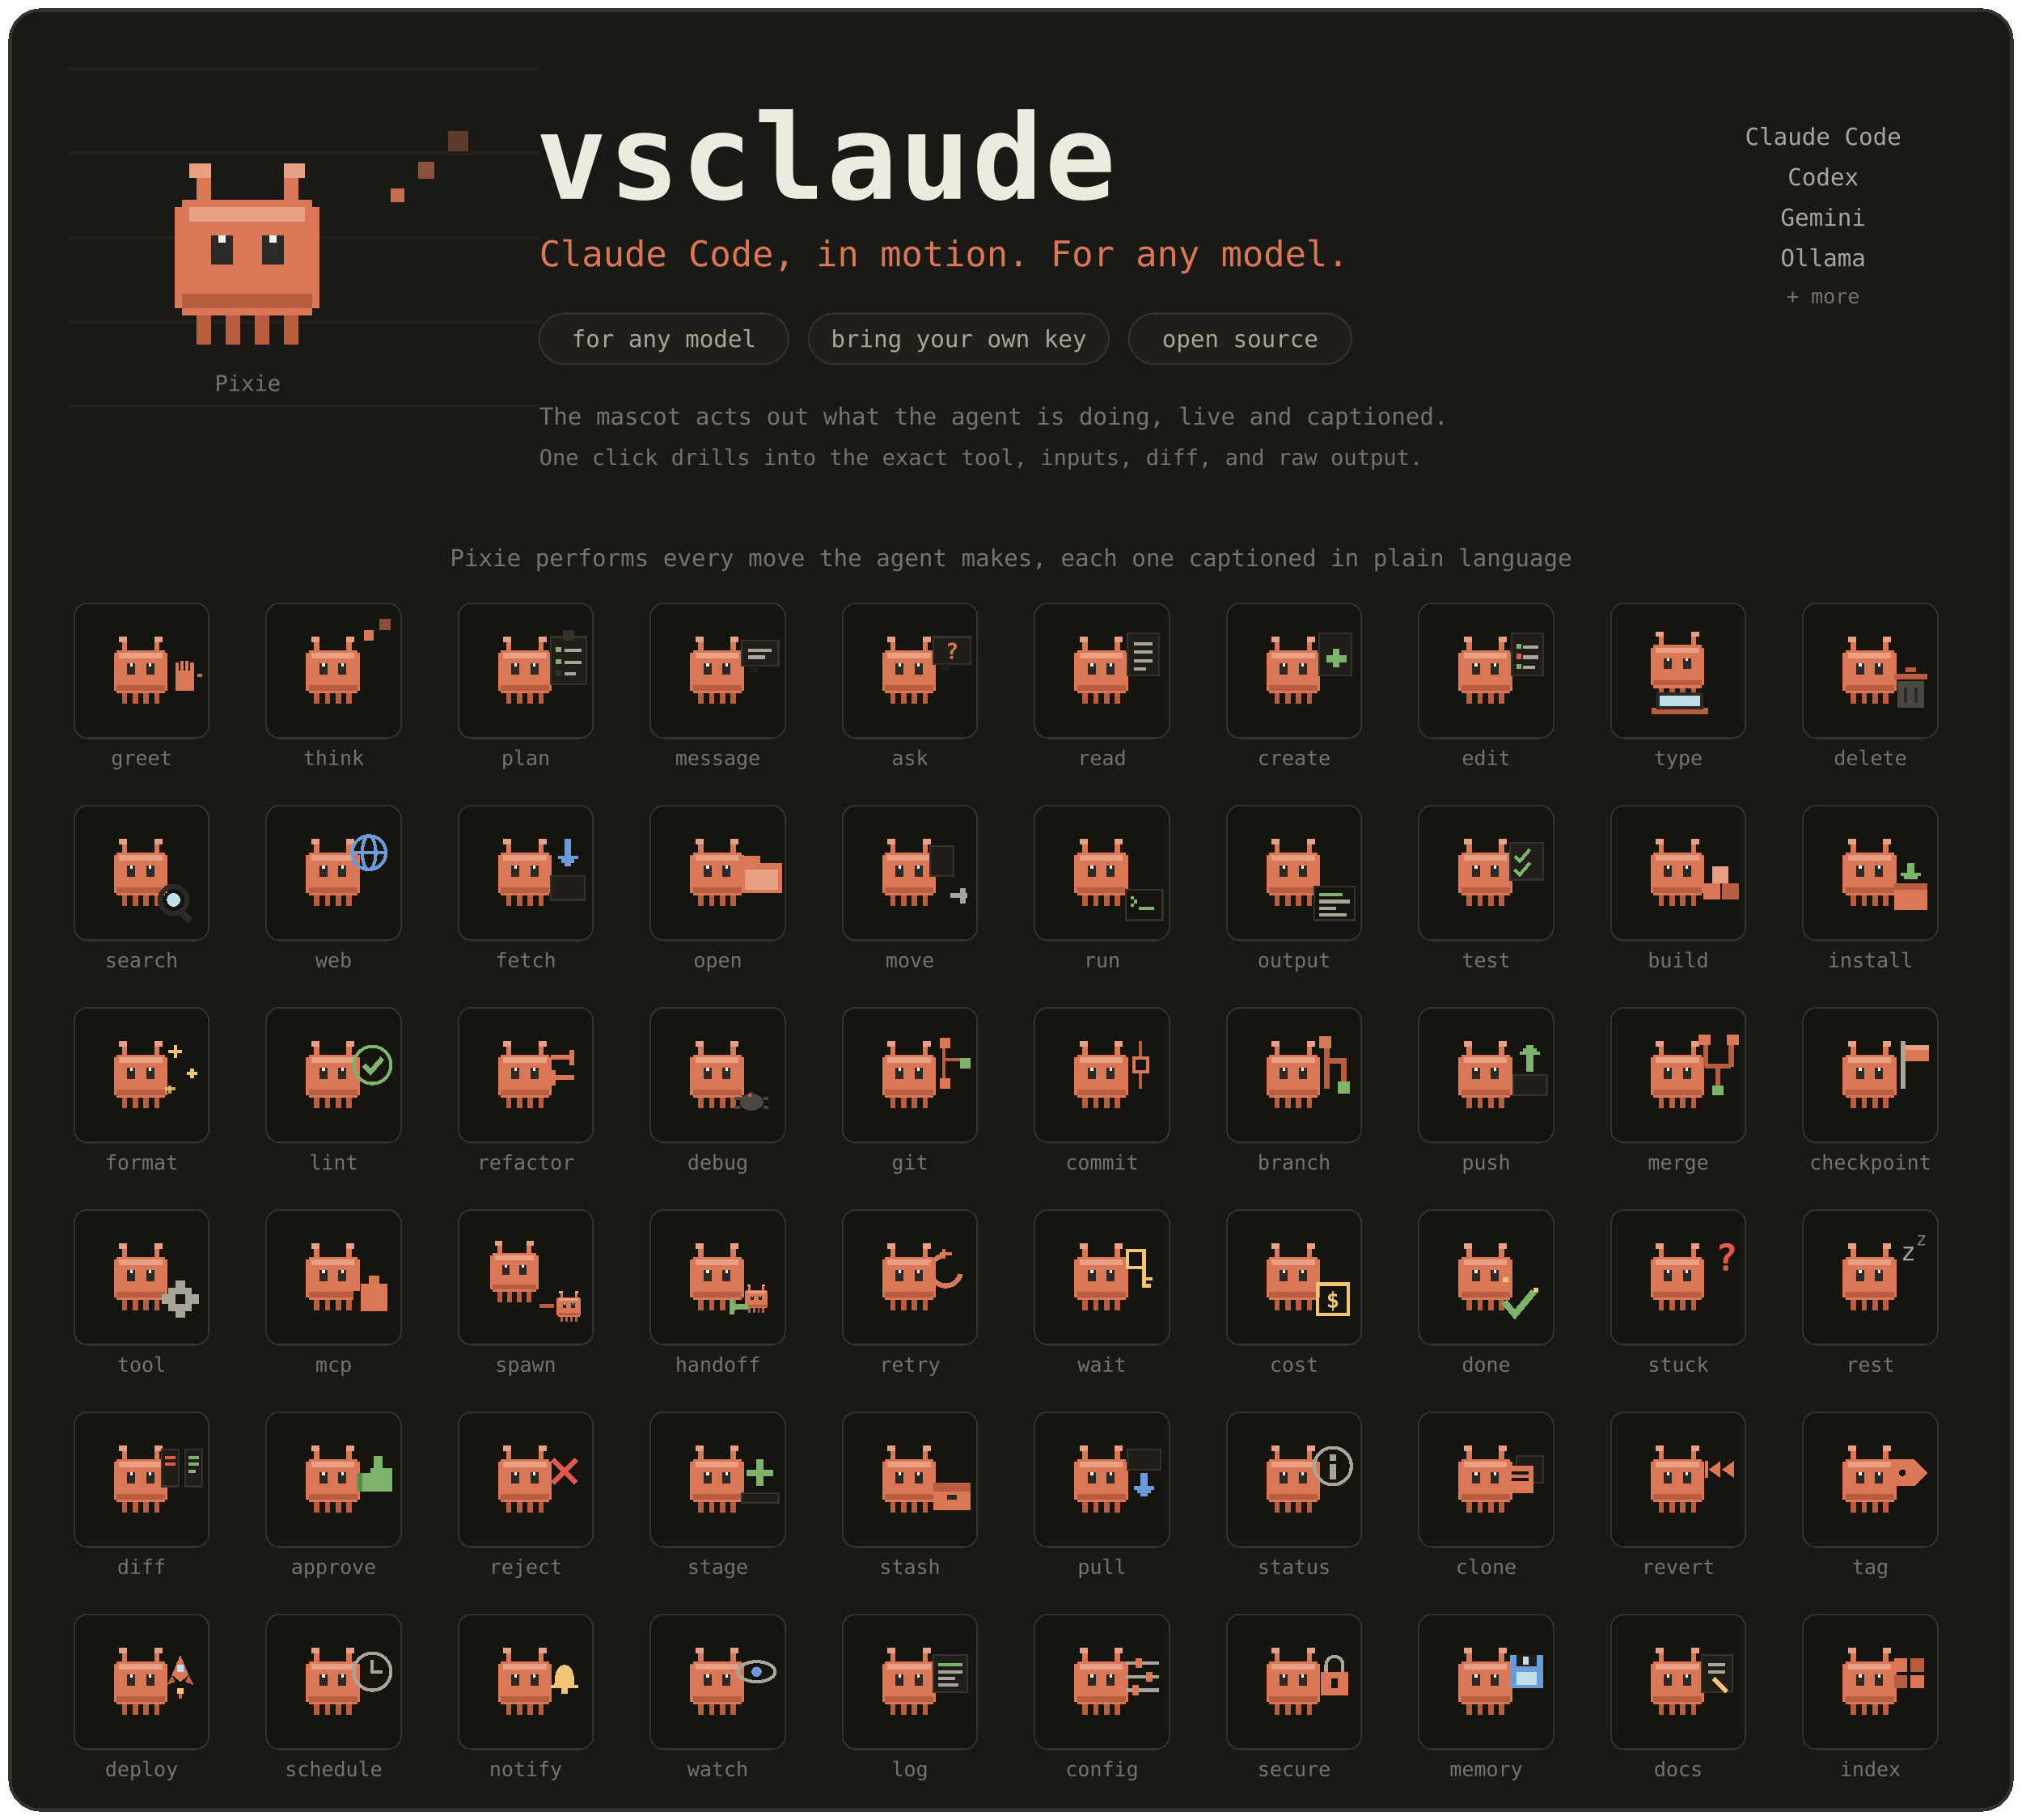
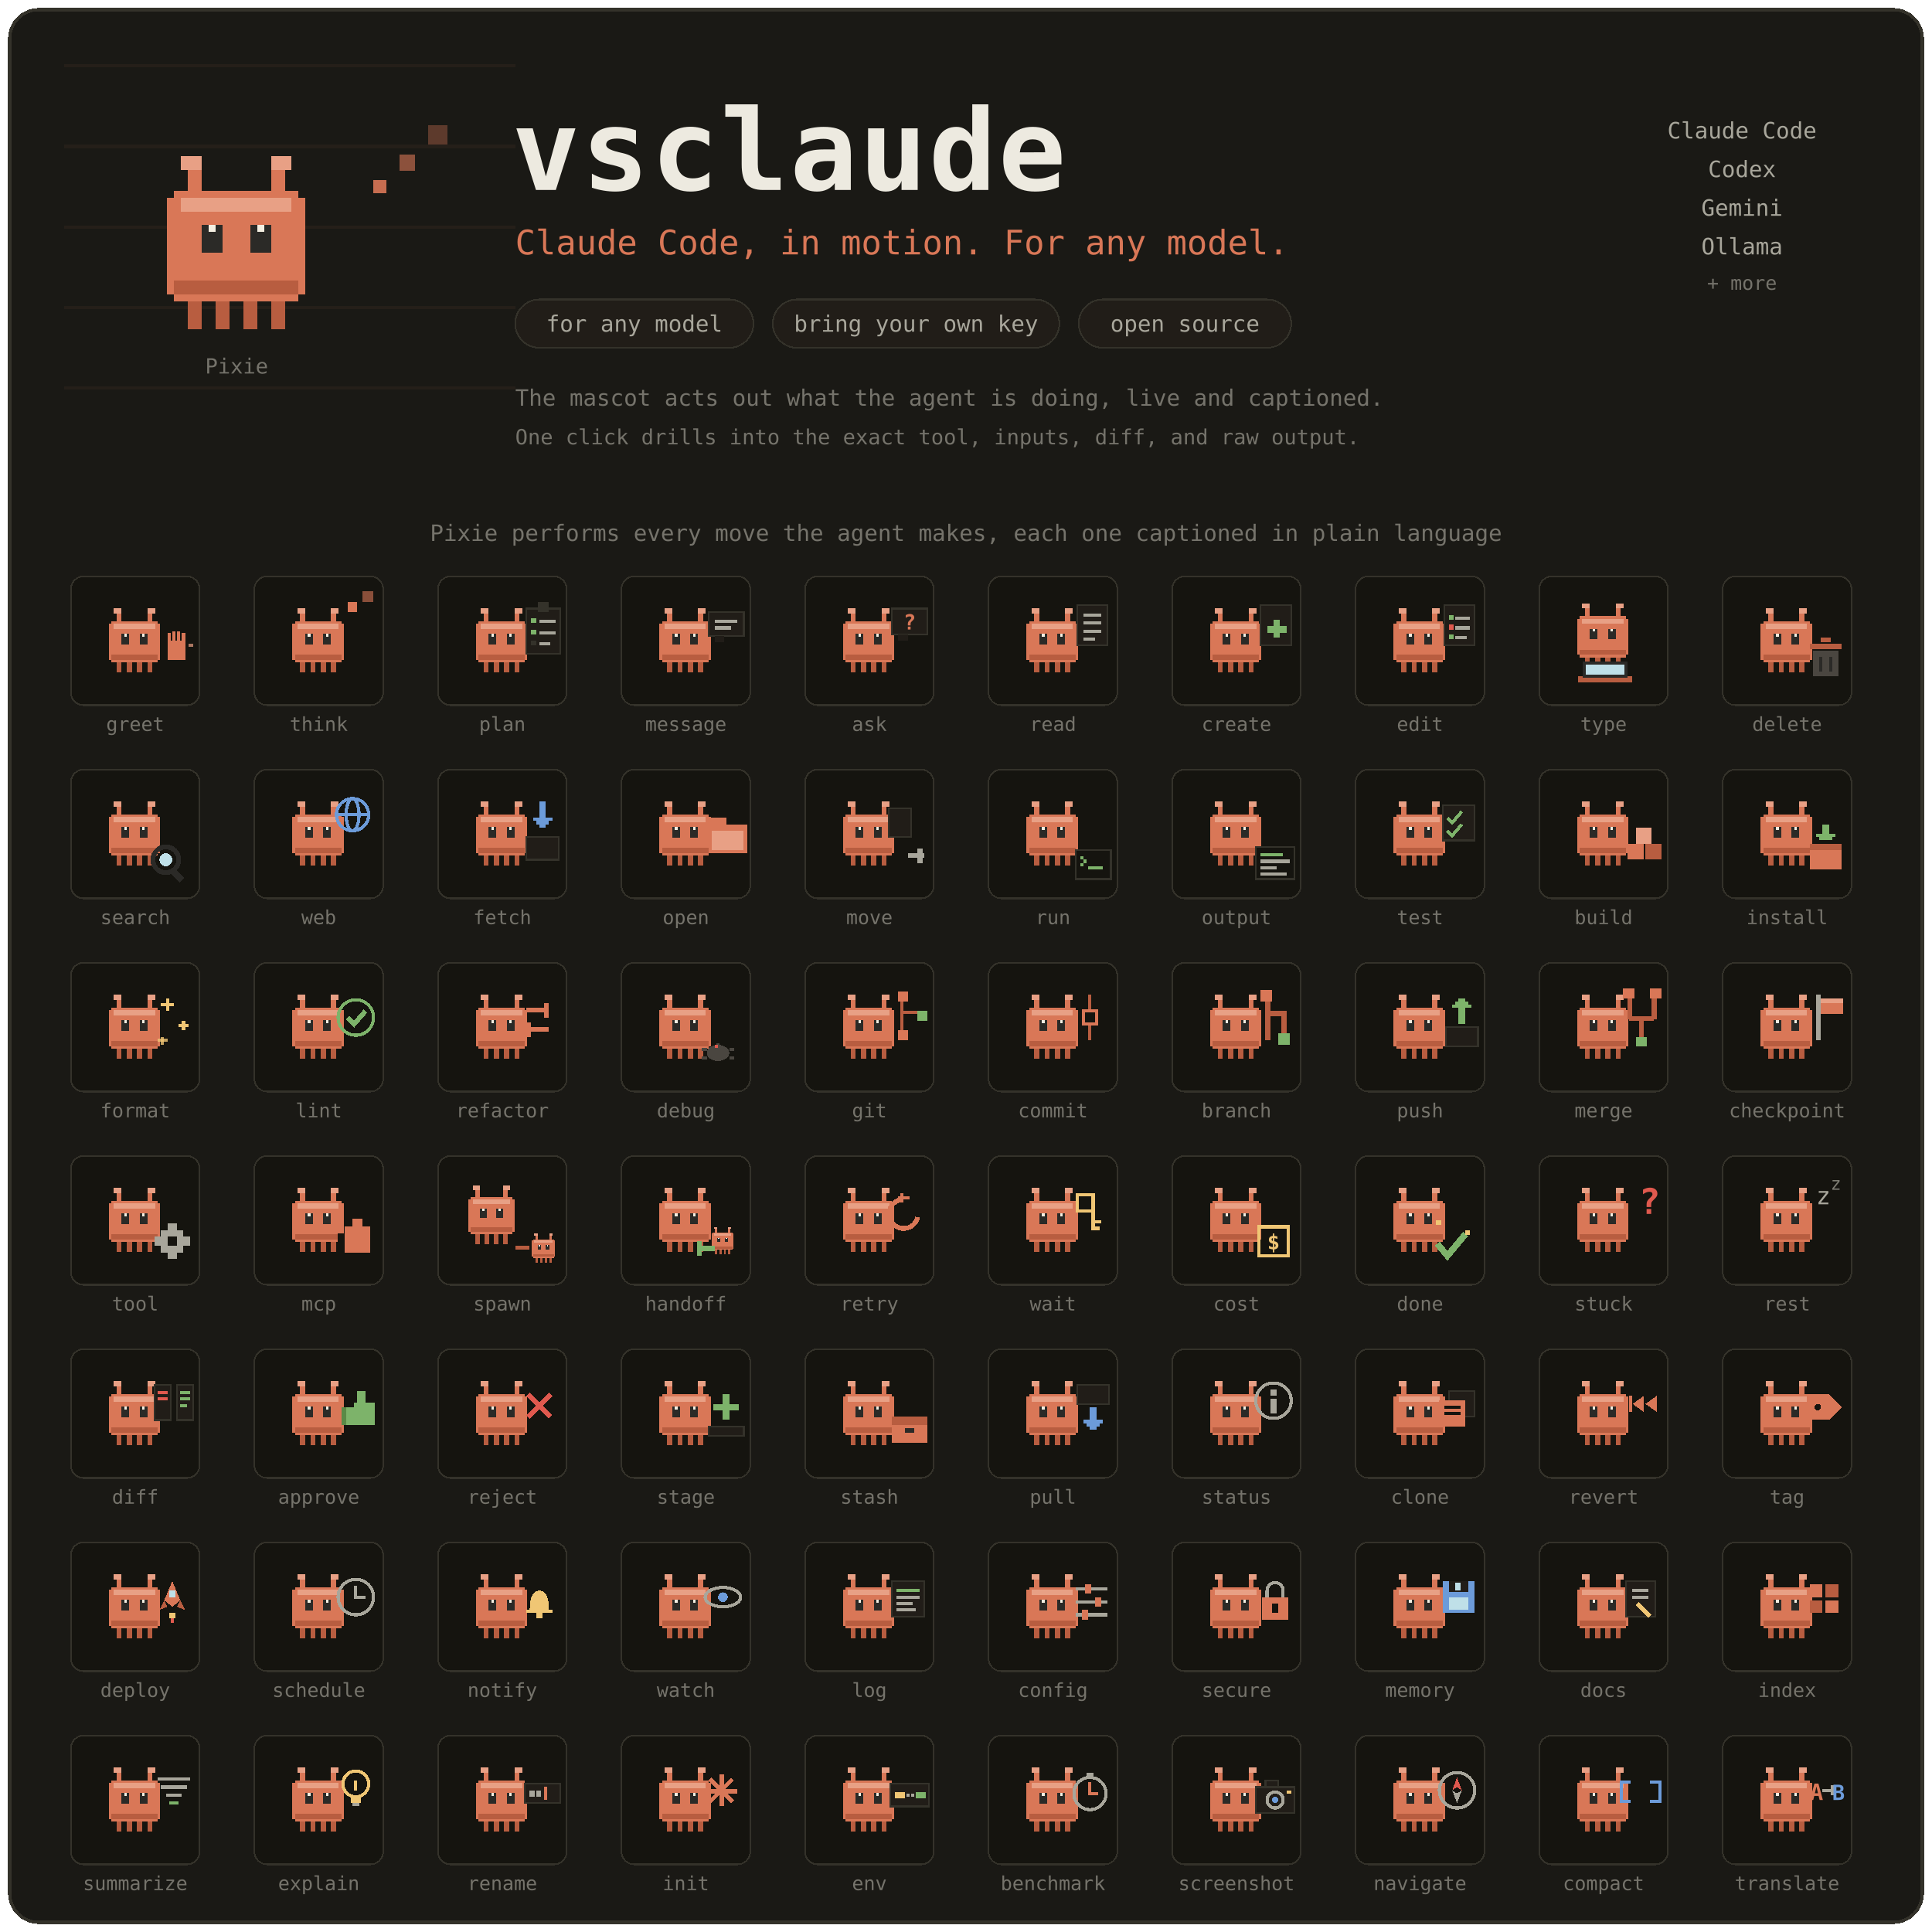
- <svg xmlns="http://www.w3.org/2000/svg" width="1200" height="1080" viewBox="0 0 1200 1080" font-family="'JetBrains Mono','SF Mono','DejaVu Sans Mono',monospace" shape-rendering="crispEdges">
+ <svg xmlns="http://www.w3.org/2000/svg" width="1200" height="1200" viewBox="0 0 1200 1200" font-family="'JetBrains Mono','SF Mono','DejaVu Sans Mono',monospace" shape-rendering="crispEdges">
  <defs>
    <g id="pixie">
      <rect x="9" y="4" width="2" height="4" fill="#d97757" />
      <rect x="8" y="3" width="3" height="2" fill="#e8a085" />
      <rect x="21" y="4" width="2" height="4" fill="#d97757" />
      <rect x="21" y="3" width="3" height="2" fill="#e8a085" />
      <rect x="7" y="8" width="18" height="16" fill="#d97757" />
      <rect x="6" y="9" width="20" height="14" fill="#d97757" />
      <rect x="8" y="9" width="16" height="2" fill="#e8a085" />
      <rect x="7" y="21" width="18" height="2" fill="#b85d40" />
      <rect x="11" y="13" width="3" height="4" fill="#2b2a27" />
      <rect x="18" y="13" width="3" height="4" fill="#2b2a27" />
      <rect x="12" y="13" width="1" height="1" fill="#f4efe2" />
      <rect x="19" y="13" width="1" height="1" fill="#f4efe2" />
      <rect x="9" y="24" width="2" height="4" fill="#b85d40" />
      <rect x="13" y="24" width="2" height="4" fill="#b85d40" />
      <rect x="17" y="24" width="2" height="4" fill="#b85d40" />
      <rect x="21" y="24" width="2" height="4" fill="#b85d40" />
    </g>
  </defs>
-   <rect x="6" y="6" width="1188" height="1068" rx="18" fill="#1a1915" stroke="#34322a" stroke-width="2" />
+   <rect x="6" y="6" width="1188" height="1188" rx="18" fill="#1a1915" stroke="#34322a" stroke-width="2" />
  <g opacity="0.06" fill="#d97757">
    <rect x="40" y="40" width="280" height="2" />
    <rect x="40" y="90" width="280" height="2" />
    <rect x="40" y="140" width="280" height="2" />
    <rect x="40" y="190" width="280" height="2" />
    <rect x="40" y="240" width="280" height="2" />
  </g>
  <use href="#pixie" transform="translate(78,84) scale(4.3)" />
  <text x="147" y="232" font-size="13" fill="#75736b" text-anchor="middle">Pixie</text>
  <g fill="#d97757">
    <rect x="232" y="112" width="8" height="8" opacity="0.9" />
    <rect x="248" y="96" width="10" height="10" opacity="0.6" />
    <rect x="266" y="78" width="12" height="12" opacity="0.35" />
  </g>
  <text x="318" y="118" font-size="70" font-weight="700" fill="#edeae0" letter-spacing="1">vsclaude</text>
  <text x="320" y="158" font-size="21" fill="#d97757">Claude Code, in motion. For any model.</text>
  <g font-size="14" fill="#a8a69b" text-anchor="middle">
    <rect x="320" y="186" width="148" height="30" rx="15" fill="#211d18" stroke="#34322a" />
    <text x="394" y="206">for any model</text>
    <rect x="480" y="186" width="178" height="30" rx="15" fill="#211d18" stroke="#34322a" />
    <text x="569" y="206">bring your own key</text>
    <rect x="670" y="186" width="132" height="30" rx="15" fill="#211d18" stroke="#34322a" />
    <text x="736" y="206">open source</text>
  </g>
  <text x="320" y="252" font-size="14" fill="#75736b">The mascot acts out what the agent is doing, live and captioned.</text>
  <text x="320" y="276" font-size="13" fill="#75736b">One click drills into the exact tool, inputs, diff, and raw output.</text>
  <text x="1082" y="86" font-size="14" fill="#a8a69b" text-anchor="middle">Claude Code</text>
  <text x="1082" y="110" font-size="14" fill="#a8a69b" text-anchor="middle">Codex</text>
  <text x="1082" y="134" font-size="14" fill="#a8a69b" text-anchor="middle">Gemini</text>
  <text x="1082" y="158" font-size="14" fill="#a8a69b" text-anchor="middle">Ollama</text>
  <text x="1082" y="180" font-size="12" fill="#75736b" text-anchor="middle">+ more</text>
  <text x="600" y="336" font-size="14" fill="#75736b" text-anchor="middle">Pixie performs every move the agent makes, each one captioned in plain language</text>
  <g transform="translate(44 358)">
    <rect width="80" height="80" rx="8" fill="#15140f" stroke="#34322a" />
    <use href="#pixie" transform="translate(14 15) scale(1.6)" />
    <rect x="60" y="40" width="11" height="12" fill="#d97757" />
    <rect x="60" y="35" width="2" height="6" fill="#d97757" />
    <rect x="63" y="34" width="2" height="7" fill="#d97757" />
    <rect x="66" y="34" width="2" height="7" fill="#d97757" />
    <rect x="69" y="35" width="2" height="6" fill="#d97757" />
    <rect x="73" y="42" width="3" height="2" fill="#e8a085" opacity="0.7" />
  </g>
  <text x="84" y="454" font-size="12" fill="#75736b" text-anchor="middle">greet</text>
  <g transform="translate(158 358)">
    <rect width="80" height="80" rx="8" fill="#15140f" stroke="#34322a" />
    <use href="#pixie" transform="translate(14 15) scale(1.6)" />
    <rect x="58" y="16" width="6" height="6" fill="#d97757" />
    <rect x="67" y="9" width="7" height="7" fill="#d97757" opacity="0.6" />
  </g>
  <text x="198" y="454" font-size="12" fill="#75736b" text-anchor="middle">think</text>
  <g transform="translate(272 358)">
    <rect width="80" height="80" rx="8" fill="#15140f" stroke="#34322a" />
    <use href="#pixie" transform="translate(14 15) scale(1.6)" />
    <rect x="55" y="20" width="21" height="28" fill="#211d18" stroke="#34322a" />
    <rect x="62" y="16" width="7" height="6" fill="#34322a" />
    <rect x="58" y="26" width="3" height="3" fill="#7db36a" />
    <rect x="63" y="27" width="10" height="2" fill="#a8a69b" />
    <rect x="58" y="33" width="3" height="3" fill="#7db36a" />
    <rect x="63" y="34" width="10" height="2" fill="#a8a69b" />
    <rect x="58" y="40" width="3" height="3" fill="#34322a" />
    <rect x="63" y="41" width="7" height="2" fill="#a8a69b" />
  </g>
  <text x="312" y="454" font-size="12" fill="#75736b" text-anchor="middle">plan</text>
  <g transform="translate(386 358)">
    <rect width="80" height="80" rx="8" fill="#15140f" stroke="#34322a" />
    <use href="#pixie" transform="translate(14 15) scale(1.6)" />
    <rect x="54" y="22" width="22" height="15" fill="#211d18" stroke="#34322a" />
    <rect x="58" y="37" width="6" height="4" fill="#211d18" />
    <rect x="58" y="27" width="14" height="2" fill="#a8a69b" />
    <rect x="58" y="31" width="10" height="2" fill="#a8a69b" />
  </g>
  <text x="426" y="454" font-size="12" fill="#75736b" text-anchor="middle">message</text>
  <g transform="translate(500 358)">
    <rect width="80" height="80" rx="8" fill="#15140f" stroke="#34322a" />
    <use href="#pixie" transform="translate(14 15) scale(1.6)" />
    <rect x="54" y="20" width="22" height="16" fill="#211d18" stroke="#34322a" />
    <rect x="58" y="36" width="6" height="4" fill="#211d18" />
    <text x="65" y="33" font-size="13" font-weight="700" fill="#d97757" text-anchor="middle">?</text>
  </g>
  <text x="540" y="454" font-size="12" fill="#75736b" text-anchor="middle">ask</text>
  <g transform="translate(614 358)">
    <rect width="80" height="80" rx="8" fill="#15140f" stroke="#34322a" />
    <use href="#pixie" transform="translate(14 15) scale(1.6)" />
    <rect x="55" y="18" width="19" height="25" fill="#211d18" stroke="#34322a" />
    <rect x="59" y="23" width="11" height="2" fill="#a8a69b" />
    <rect x="59" y="28" width="11" height="2" fill="#a8a69b" />
    <rect x="59" y="33" width="11" height="2" fill="#a8a69b" />
    <rect x="59" y="38" width="7" height="2" fill="#a8a69b" />
  </g>
  <text x="654" y="454" font-size="12" fill="#75736b" text-anchor="middle">read</text>
  <g transform="translate(728 358)">
    <rect width="80" height="80" rx="8" fill="#15140f" stroke="#34322a" />
    <use href="#pixie" transform="translate(14 15) scale(1.6)" />
    <rect x="55" y="18" width="19" height="25" fill="#211d18" stroke="#34322a" />
    <rect x="63" y="27" width="4" height="11" fill="#7db36a" />
    <rect x="59" y="31" width="12" height="4" fill="#7db36a" />
  </g>
  <text x="768" y="454" font-size="12" fill="#75736b" text-anchor="middle">create</text>
  <g transform="translate(842 358)">
    <rect width="80" height="80" rx="8" fill="#15140f" stroke="#34322a" />
    <use href="#pixie" transform="translate(14 15) scale(1.6)" />
    <rect x="55" y="18" width="19" height="25" fill="#211d18" stroke="#34322a" />
    <rect x="58" y="24" width="3" height="3" fill="#7db36a" />
    <rect x="62" y="25" width="9" height="2" fill="#a8a69b" />
    <rect x="58" y="30" width="3" height="3" fill="#e0594e" />
    <rect x="62" y="31" width="9" height="2" fill="#a8a69b" />
    <rect x="58" y="36" width="3" height="3" fill="#7db36a" />
    <rect x="62" y="37" width="7" height="2" fill="#a8a69b" />
  </g>
  <text x="882" y="454" font-size="12" fill="#75736b" text-anchor="middle">edit</text>
  <g transform="translate(956 358)">
    <rect width="80" height="80" rx="8" fill="#15140f" stroke="#34322a" />
    <use href="#pixie" transform="translate(14 12) scale(1.6)" />
    <rect x="24" y="62" width="34" height="4" fill="#b85d40" />
    <rect x="27" y="53" width="28" height="10" fill="#2b2a27" />
    <rect x="29" y="55" width="24" height="6" fill="#bfe0e8" />
  </g>
  <text x="996" y="454" font-size="12" fill="#75736b" text-anchor="middle">type</text>
  <g transform="translate(1070 358)">
    <rect width="80" height="80" rx="8" fill="#15140f" stroke="#34322a" />
    <use href="#pixie" transform="translate(14 15) scale(1.6)" />
    <rect x="56" y="46" width="16" height="16" fill="#4a4640" />
    <rect x="54" y="42" width="20" height="3" fill="#b85d40" />
    <rect x="61" y="38" width="6" height="3" fill="#b85d40" />
    <rect x="60" y="50" width="2" height="9" fill="#2b2a27" />
    <rect x="66" y="50" width="2" height="9" fill="#2b2a27" />
  </g>
  <text x="1110" y="454" font-size="12" fill="#75736b" text-anchor="middle">delete</text>
  <g transform="translate(44 478)">
    <rect width="80" height="80" rx="8" fill="#15140f" stroke="#34322a" />
    <use href="#pixie" transform="translate(14 15) scale(1.6)" />
    <circle cx="59" cy="56" r="8" fill="none" stroke="#2b2a27" stroke-width="3" />
    <circle cx="59" cy="56" r="4" fill="#bfe0e8" />
    <rect x="64" y="61" width="9" height="4" fill="#2b2a27" transform="rotate(45 64 61)" />
  </g>
  <text x="84" y="574" font-size="12" fill="#75736b" text-anchor="middle">search</text>
  <g transform="translate(158 478)">
    <rect width="80" height="80" rx="8" fill="#15140f" stroke="#34322a" />
    <use href="#pixie" transform="translate(14 15) scale(1.6)" />
    <circle cx="61" cy="28" r="10" fill="none" stroke="#6c9bd9" stroke-width="2" />
    <rect x="51" y="27" width="20" height="2" fill="#6c9bd9" />
    <ellipse cx="61" cy="28" rx="4" ry="10" fill="none" stroke="#6c9bd9" stroke-width="2" />
  </g>
  <text x="198" y="574" font-size="12" fill="#75736b" text-anchor="middle">web</text>
  <g transform="translate(272 478)">
    <rect width="80" height="80" rx="8" fill="#15140f" stroke="#34322a" />
    <use href="#pixie" transform="translate(14 15) scale(1.6)" />
    <rect x="55" y="42" width="20" height="14" fill="#211d18" stroke="#34322a" />
    <rect x="63" y="20" width="4" height="12" fill="#6c9bd9" />
    <rect x="59" y="30" width="12" height="2" fill="#6c9bd9" />
    <rect x="61" y="32" width="8" height="2" fill="#6c9bd9" />
    <rect x="63" y="34" width="4" height="2" fill="#6c9bd9" />
  </g>
  <text x="312" y="574" font-size="12" fill="#75736b" text-anchor="middle">fetch</text>
  <g transform="translate(386 478)">
    <rect width="80" height="80" rx="8" fill="#15140f" stroke="#34322a" />
    <use href="#pixie" transform="translate(14 15) scale(1.6)" />
    <rect x="54" y="30" width="11" height="5" fill="#d97757" />
    <rect x="54" y="34" width="24" height="18" fill="#d97757" />
    <rect x="56" y="38" width="20" height="12" fill="#e8a085" />
  </g>
  <text x="426" y="574" font-size="12" fill="#75736b" text-anchor="middle">open</text>
  <g transform="translate(500 478)">
    <rect width="80" height="80" rx="8" fill="#15140f" stroke="#34322a" />
    <use href="#pixie" transform="translate(14 15) scale(1.6)" />
    <rect x="52" y="24" width="14" height="18" fill="#211d18" stroke="#34322a" />
    <rect x="64" y="52" width="10" height="3" fill="#a8a69b" />
    <rect x="70" y="49" width="3" height="3" fill="#a8a69b" />
    <rect x="70" y="55" width="3" height="3" fill="#a8a69b" />
  </g>
  <text x="540" y="574" font-size="12" fill="#75736b" text-anchor="middle">move</text>
  <g transform="translate(614 478)">
    <rect width="80" height="80" rx="8" fill="#15140f" stroke="#34322a" />
    <use href="#pixie" transform="translate(14 15) scale(1.6)" />
    <rect x="54" y="50" width="22" height="18" fill="#15140f" stroke="#34322a" />
    <rect x="57" y="54" width="2" height="2" fill="#7db36a" />
    <rect x="59" y="56" width="2" height="2" fill="#7db36a" />
    <rect x="57" y="58" width="2" height="2" fill="#7db36a" />
    <rect x="62" y="60" width="9" height="2" fill="#7db36a" />
  </g>
  <text x="654" y="574" font-size="12" fill="#75736b" text-anchor="middle">run</text>
  <g transform="translate(728 478)">
    <rect width="80" height="80" rx="8" fill="#15140f" stroke="#34322a" />
    <use href="#pixie" transform="translate(14 15) scale(1.6)" />
    <rect x="52" y="48" width="24" height="20" fill="#15140f" stroke="#34322a" />
    <rect x="55" y="52" width="14" height="2" fill="#7db36a" />
    <rect x="55" y="56" width="18" height="2" fill="#a8a69b" />
    <rect x="55" y="60" width="10" height="2" fill="#a8a69b" />
    <rect x="55" y="64" width="16" height="2" fill="#a8a69b" />
  </g>
  <text x="768" y="574" font-size="12" fill="#75736b" text-anchor="middle">output</text>
  <g transform="translate(842 478)">
    <rect width="80" height="80" rx="8" fill="#15140f" stroke="#34322a" />
    <use href="#pixie" transform="translate(14 15) scale(1.6)" />
    <rect x="54" y="22" width="20" height="22" fill="#211d18" stroke="#34322a" />
    <path d="M 57 30 l 3 3 l 6 -7" stroke="#7db36a" stroke-width="2" fill="none" />
    <path d="M 57 38 l 3 3 l 6 -7" stroke="#7db36a" stroke-width="2" fill="none" />
  </g>
  <text x="882" y="574" font-size="12" fill="#75736b" text-anchor="middle">test</text>
  <g transform="translate(956 478)">
    <rect width="80" height="80" rx="8" fill="#15140f" stroke="#34322a" />
    <use href="#pixie" transform="translate(14 15) scale(1.6)" />
    <rect x="55" y="46" width="10" height="10" fill="#d97757" />
    <rect x="66" y="46" width="10" height="10" fill="#b85d40" />
    <rect x="60" y="36" width="10" height="10" fill="#e8a085" />
  </g>
  <text x="996" y="574" font-size="12" fill="#75736b" text-anchor="middle">build</text>
  <g transform="translate(1070 478)">
    <rect width="80" height="80" rx="8" fill="#15140f" stroke="#34322a" />
    <use href="#pixie" transform="translate(14 15) scale(1.6)" />
    <rect x="62" y="34" width="4" height="9" fill="#7db36a" />
    <rect x="58" y="40" width="12" height="2" fill="#7db36a" />
    <rect x="60" y="42" width="8" height="2" fill="#7db36a" />
    <rect x="54" y="46" width="20" height="16" fill="#d97757" />
    <rect x="54" y="46" width="20" height="4" fill="#b85d40" />
  </g>
  <text x="1110" y="574" font-size="12" fill="#75736b" text-anchor="middle">install</text>
  <g transform="translate(44 598)">
    <rect width="80" height="80" rx="8" fill="#15140f" stroke="#34322a" />
    <use href="#pixie" transform="translate(14 15) scale(1.6)" />
    <rect x="59" y="22" width="2" height="8" fill="#f0c674" />
    <rect x="56" y="25" width="8" height="2" fill="#f0c674" />
    <rect x="69" y="36" width="2" height="6" fill="#f0c674" />
    <rect x="67" y="38" width="6" height="2" fill="#f0c674" />
    <rect x="56" y="46" width="2" height="5" fill="#f0c674" opacity="0.8" />
    <rect x="54" y="47" width="6" height="2" fill="#f0c674" opacity="0.8" />
  </g>
  <text x="84" y="694" font-size="12" fill="#75736b" text-anchor="middle">format</text>
  <g transform="translate(158 598)">
    <rect width="80" height="80" rx="8" fill="#15140f" stroke="#34322a" />
    <use href="#pixie" transform="translate(14 15) scale(1.6)" />
    <circle cx="63" cy="34" r="11" fill="none" stroke="#7db36a" stroke-width="2" />
    <path d="M 58 34 l 4 4 l 7 -8" stroke="#7db36a" stroke-width="3" fill="none" />
  </g>
  <text x="198" y="694" font-size="12" fill="#75736b" text-anchor="middle">lint</text>
  <g transform="translate(272 598)">
    <rect width="80" height="80" rx="8" fill="#15140f" stroke="#34322a" />
    <use href="#pixie" transform="translate(14 15) scale(1.6)" />
    <rect x="55" y="28" width="14" height="3" fill="#d97757" />
    <rect x="66" y="25" width="3" height="3" fill="#d97757" />
    <rect x="66" y="31" width="3" height="3" fill="#d97757" />
    <rect x="55" y="40" width="14" height="3" fill="#d97757" />
    <rect x="55" y="37" width="3" height="3" fill="#d97757" />
    <rect x="55" y="43" width="3" height="3" fill="#d97757" />
  </g>
  <text x="312" y="694" font-size="12" fill="#75736b" text-anchor="middle">refactor</text>
  <g transform="translate(386 598)">
    <rect width="80" height="80" rx="8" fill="#15140f" stroke="#34322a" />
    <use href="#pixie" transform="translate(14 15) scale(1.6)" />
    <ellipse cx="60" cy="56" rx="7" ry="5" fill="#4a4640" />
    <rect x="59" y="50" width="2" height="3" fill="#4a4640" />
    <rect x="58" y="51" width="2" height="2" fill="#e0594e" />
    <rect x="50" y="53" width="3" height="2" fill="#4a4640" />
    <rect x="50" y="58" width="3" height="2" fill="#4a4640" />
    <rect x="67" y="53" width="3" height="2" fill="#4a4640" />
    <rect x="67" y="58" width="3" height="2" fill="#4a4640" />
  </g>
  <text x="426" y="694" font-size="12" fill="#75736b" text-anchor="middle">debug</text>
  <g transform="translate(500 598)">
    <rect width="80" height="80" rx="8" fill="#15140f" stroke="#34322a" />
    <use href="#pixie" transform="translate(14 15) scale(1.6)" />
    <rect x="58" y="18" width="6" height="6" fill="#d97757" />
    <rect x="58" y="42" width="6" height="6" fill="#d97757" />
    <rect x="59" y="24" width="2" height="18" fill="#b85d40" />
    <rect x="61" y="30" width="9" height="2" fill="#b85d40" />
    <rect x="70" y="30" width="6" height="6" fill="#7db36a" />
  </g>
  <text x="540" y="694" font-size="12" fill="#75736b" text-anchor="middle">git</text>
  <g transform="translate(614 598)">
    <rect width="80" height="80" rx="8" fill="#15140f" stroke="#34322a" />
    <use href="#pixie" transform="translate(14 15) scale(1.6)" />
    <rect x="62" y="20" width="2" height="28" fill="#b85d40" />
    <rect x="58" y="29" width="10" height="10" fill="#d97757" />
    <rect x="60" y="31" width="6" height="6" fill="#15140f" />
  </g>
  <text x="654" y="694" font-size="12" fill="#75736b" text-anchor="middle">commit</text>
  <g transform="translate(728 598)">
    <rect width="80" height="80" rx="8" fill="#15140f" stroke="#34322a" />
    <use href="#pixie" transform="translate(14 15) scale(1.6)" />
    <rect x="58" y="20" width="3" height="28" fill="#b85d40" />
    <rect x="59" y="30" width="12" height="3" fill="#b85d40" />
    <rect x="68" y="30" width="3" height="18" fill="#b85d40" />
    <rect x="55" y="17" width="7" height="7" fill="#d97757" />
    <rect x="66" y="44" width="7" height="7" fill="#7db36a" />
  </g>
  <text x="768" y="694" font-size="12" fill="#75736b" text-anchor="middle">branch</text>
  <g transform="translate(842 598)">
    <rect width="80" height="80" rx="8" fill="#15140f" stroke="#34322a" />
    <use href="#pixie" transform="translate(14 15) scale(1.6)" />
    <rect x="56" y="40" width="20" height="12" fill="#211d18" stroke="#34322a" />
    <rect x="64" y="22" width="4" height="16" fill="#7db36a" />
    <rect x="60" y="26" width="12" height="2" fill="#7db36a" />
    <rect x="62" y="24" width="8" height="2" fill="#7db36a" />
    <rect x="64" y="22" width="4" height="2" fill="#7db36a" />
  </g>
  <text x="882" y="694" font-size="12" fill="#75736b" text-anchor="middle">push</text>
  <g transform="translate(956 598)">
    <rect width="80" height="80" rx="8" fill="#15140f" stroke="#34322a" />
    <use href="#pixie" transform="translate(14 15) scale(1.6)" />
    <rect x="55" y="20" width="3" height="15" fill="#b85d40" />
    <rect x="70" y="20" width="3" height="15" fill="#b85d40" />
    <rect x="56" y="33" width="15" height="3" fill="#b85d40" />
    <rect x="62" y="35" width="3" height="13" fill="#b85d40" />
    <rect x="52" y="16" width="7" height="6" fill="#d97757" />
    <rect x="69" y="16" width="7" height="6" fill="#d97757" />
    <rect x="60" y="46" width="7" height="6" fill="#7db36a" />
  </g>
  <text x="996" y="694" font-size="12" fill="#75736b" text-anchor="middle">merge</text>
  <g transform="translate(1070 598)">
    <rect width="80" height="80" rx="8" fill="#15140f" stroke="#34322a" />
    <use href="#pixie" transform="translate(14 15) scale(1.6)" />
    <rect x="58" y="20" width="3" height="28" fill="#a8a69b" />
    <rect x="61" y="22" width="14" height="10" fill="#d97757" />
    <rect x="61" y="22" width="14" height="3" fill="#e8a085" />
  </g>
  <text x="1110" y="694" font-size="12" fill="#75736b" text-anchor="middle">checkpoint</text>
  <g transform="translate(44 718)">
    <rect width="80" height="80" rx="8" fill="#15140f" stroke="#34322a" />
    <use href="#pixie" transform="translate(14 15) scale(1.6)" />
    <rect x="56" y="46" width="14" height="14" fill="#a8a69b" />
    <rect x="60" y="42" width="6" height="4" fill="#a8a69b" />
    <rect x="60" y="60" width="6" height="4" fill="#a8a69b" />
    <rect x="52" y="50" width="4" height="6" fill="#a8a69b" />
    <rect x="70" y="50" width="4" height="6" fill="#a8a69b" />
    <rect x="60" y="50" width="6" height="6" fill="#15140f" />
  </g>
  <text x="84" y="814" font-size="12" fill="#75736b" text-anchor="middle">tool</text>
  <g transform="translate(158 718)">
    <rect width="80" height="80" rx="8" fill="#15140f" stroke="#34322a" />
    <use href="#pixie" transform="translate(14 15) scale(1.6)" />
    <rect x="56" y="44" width="16" height="16" fill="#d97757" />
    <rect x="61" y="39" width="6" height="5" fill="#d97757" />
    <rect x="52" y="48" width="4" height="6" fill="#15140f" />
  </g>
  <text x="198" y="814" font-size="12" fill="#75736b" text-anchor="middle">mcp</text>
  <g transform="translate(272 718)">
    <rect width="80" height="80" rx="8" fill="#15140f" stroke="#34322a" />
    <use href="#pixie" transform="translate(10 14) scale(1.45)" />
    <rect x="48" y="56" width="9" height="2" fill="#b85d40" />
    <use href="#pixie" transform="translate(54 46) scale(0.72)" />
  </g>
  <text x="312" y="814" font-size="12" fill="#75736b" text-anchor="middle">spawn</text>
  <g transform="translate(386 718)">
    <rect width="80" height="80" rx="8" fill="#15140f" stroke="#34322a" />
    <use href="#pixie" transform="translate(14 15) scale(1.6)" />
    <use href="#pixie" transform="translate(52 42) scale(0.68)" />
    <rect x="47" y="56" width="11" height="3" fill="#7db36a" />
    <rect x="47" y="53" width="3" height="3" fill="#7db36a" />
    <rect x="47" y="59" width="3" height="3" fill="#7db36a" />
  </g>
  <text x="426" y="814" font-size="12" fill="#75736b" text-anchor="middle">handoff</text>
  <g transform="translate(500 718)">
    <rect width="80" height="80" rx="8" fill="#15140f" stroke="#34322a" />
    <use href="#pixie" transform="translate(14 15) scale(1.6)" />
    <path d="M 70 38 A 9 9 0 1 1 61 27" fill="none" stroke="#d97757" stroke-width="3" />
    <rect x="58" y="25" width="7" height="2" fill="#d97757" />
    <rect x="59" y="23" width="2" height="6" fill="#d97757" />
  </g>
  <text x="540" y="814" font-size="12" fill="#75736b" text-anchor="middle">retry</text>
  <g transform="translate(614 718)">
    <rect width="80" height="80" rx="8" fill="#15140f" stroke="#34322a" />
    <use href="#pixie" transform="translate(14 15) scale(1.6)" />
    <rect x="55" y="24" width="10" height="10" fill="none" stroke="#f0c674" stroke-width="2" />
    <rect x="64" y="32" width="2" height="14" fill="#f0c674" />
    <rect x="66" y="40" width="4" height="2" fill="#f0c674" />
    <rect x="66" y="44" width="3" height="2" fill="#f0c674" />
  </g>
  <text x="654" y="814" font-size="12" fill="#75736b" text-anchor="middle">wait</text>
  <g transform="translate(728 718)">
    <rect width="80" height="80" rx="8" fill="#15140f" stroke="#34322a" />
    <use href="#pixie" transform="translate(14 15) scale(1.6)" />
    <rect x="54" y="44" width="18" height="18" fill="none" stroke="#f0c674" stroke-width="2" />
    <text x="63" y="58" font-size="13" font-weight="700" fill="#f0c674" text-anchor="middle">$</text>
  </g>
  <text x="768" y="814" font-size="12" fill="#75736b" text-anchor="middle">cost</text>
  <g transform="translate(842 718)">
    <rect width="80" height="80" rx="8" fill="#15140f" stroke="#34322a" />
    <use href="#pixie" transform="translate(14 15) scale(1.6)" />
    <path d="M 52 56 l 5 6 l 10 -12" fill="none" stroke="#7db36a" stroke-width="4" stroke-linecap="square" />
    <rect x="50" y="40" width="3" height="3" fill="#f0c674" />
    <rect x="68" y="46" width="3" height="3" fill="#f0c674" />
  </g>
  <text x="882" y="814" font-size="12" fill="#75736b" text-anchor="middle">done</text>
  <g transform="translate(956 718)">
    <rect width="80" height="80" rx="8" fill="#15140f" stroke="#34322a" />
    <use href="#pixie" transform="translate(14 15) scale(1.6)" />
    <text x="62" y="36" font-size="22" font-weight="700" fill="#e0594e">?</text>
  </g>
  <text x="996" y="814" font-size="12" fill="#75736b" text-anchor="middle">stuck</text>
  <g transform="translate(1070 718)">
    <rect width="80" height="80" rx="8" fill="#15140f" stroke="#34322a" />
    <use href="#pixie" transform="translate(14 15) scale(1.6)" />
    <text x="58" y="30" font-size="15" fill="#a8a69b">z</text>
    <text x="67" y="21" font-size="11" fill="#a8a69b" opacity="0.7">z</text>
  </g>
  <text x="1110" y="814" font-size="12" fill="#75736b" text-anchor="middle">rest</text>
  <g transform="translate(44 838)">
    <rect width="80" height="80" rx="8" fill="#15140f" stroke="#34322a" />
    <use href="#pixie" transform="translate(14 15) scale(1.6)" />
    <rect x="52" y="22" width="10" height="22" fill="#211d18" stroke="#34322a" />
    <rect x="66" y="22" width="10" height="22" fill="#211d18" stroke="#34322a" />
    <rect x="54" y="26" width="6" height="2" fill="#e0594e" />
    <rect x="54" y="30" width="6" height="2" fill="#e0594e" />
    <rect x="68" y="26" width="6" height="2" fill="#7db36a" />
    <rect x="68" y="30" width="6" height="2" fill="#7db36a" />
    <rect x="68" y="34" width="4" height="2" fill="#7db36a" />
  </g>
  <text x="84" y="934" font-size="12" fill="#75736b" text-anchor="middle">diff</text>
  <g transform="translate(158 838)">
    <rect width="80" height="80" rx="8" fill="#15140f" stroke="#34322a" />
    <use href="#pixie" transform="translate(14 15) scale(1.6)" />
    <rect x="54" y="36" width="3" height="11" fill="#5a8a47" />
    <rect x="57" y="36" width="5" height="11" fill="#7db36a" />
    <rect x="62" y="33" width="13" height="14" fill="#7db36a" />
    <rect x="64" y="26" width="5" height="9" fill="#7db36a" />
  </g>
  <text x="198" y="934" font-size="12" fill="#75736b" text-anchor="middle">approve</text>
  <g transform="translate(272 838)">
    <rect width="80" height="80" rx="8" fill="#15140f" stroke="#34322a" />
    <use href="#pixie" transform="translate(14 15) scale(1.6)" />
    <path d="M 56 28 l 14 14 M 70 28 l -14 14" stroke="#e0594e" stroke-width="3" fill="none" />
  </g>
  <text x="312" y="934" font-size="12" fill="#75736b" text-anchor="middle">reject</text>
  <g transform="translate(386 838)">
    <rect width="80" height="80" rx="8" fill="#15140f" stroke="#34322a" />
    <use href="#pixie" transform="translate(14 15) scale(1.6)" />
    <rect x="54" y="48" width="22" height="6" fill="#211d18" stroke="#34322a" />
    <rect x="63" y="28" width="4" height="16" fill="#7db36a" />
    <rect x="57" y="34" width="16" height="4" fill="#7db36a" />
  </g>
  <text x="426" y="934" font-size="12" fill="#75736b" text-anchor="middle">stage</text>
  <g transform="translate(500 838)">
    <rect width="80" height="80" rx="8" fill="#15140f" stroke="#34322a" />
    <use href="#pixie" transform="translate(14 15) scale(1.6)" />
    <rect x="54" y="42" width="22" height="16" fill="#d97757" />
    <rect x="54" y="42" width="22" height="5" fill="#b85d40" />
    <rect x="62" y="49" width="6" height="3" fill="#2b2a27" />
  </g>
  <text x="540" y="934" font-size="12" fill="#75736b" text-anchor="middle">stash</text>
  <g transform="translate(614 838)">
    <rect width="80" height="80" rx="8" fill="#15140f" stroke="#34322a" />
    <use href="#pixie" transform="translate(14 15) scale(1.6)" />
    <rect x="55" y="22" width="20" height="12" fill="#211d18" stroke="#34322a" />
    <rect x="63" y="36" width="4" height="14" fill="#6c9bd9" />
    <rect x="59" y="44" width="12" height="2" fill="#6c9bd9" />
    <rect x="61" y="46" width="8" height="2" fill="#6c9bd9" />
    <rect x="63" y="48" width="4" height="2" fill="#6c9bd9" />
  </g>
  <text x="654" y="934" font-size="12" fill="#75736b" text-anchor="middle">pull</text>
  <g transform="translate(728 838)">
    <rect width="80" height="80" rx="8" fill="#15140f" stroke="#34322a" />
    <use href="#pixie" transform="translate(14 15) scale(1.6)" />
    <circle cx="63" cy="32" r="11" fill="none" stroke="#a8a69b" stroke-width="2" />
    <rect x="61" y="25" width="4" height="4" fill="#a8a69b" />
    <rect x="61" y="31" width="4" height="9" fill="#a8a69b" />
  </g>
  <text x="768" y="934" font-size="12" fill="#75736b" text-anchor="middle">status</text>
  <g transform="translate(842 838)">
    <rect width="80" height="80" rx="8" fill="#15140f" stroke="#34322a" />
    <use href="#pixie" transform="translate(14 15) scale(1.6)" />
    <rect x="58" y="26" width="16" height="16" fill="#211d18" stroke="#34322a" />
    <rect x="52" y="32" width="16" height="16" fill="#d97757" />
    <rect x="55" y="35" width="10" height="2" fill="#15140f" />
    <rect x="55" y="39" width="10" height="2" fill="#15140f" />
  </g>
  <text x="882" y="934" font-size="12" fill="#75736b" text-anchor="middle">clone</text>
  <g transform="translate(956 838)">
    <rect width="80" height="80" rx="8" fill="#15140f" stroke="#34322a" />
    <use href="#pixie" transform="translate(14 15) scale(1.6)" />
    <rect x="56" y="29" width="2" height="10" fill="#d97757" />
    <path d="M 65 29 l -7 5 l 7 5 Z" fill="#d97757" />
    <path d="M 73 29 l -7 5 l 7 5 Z" fill="#d97757" />
  </g>
  <text x="996" y="934" font-size="12" fill="#75736b" text-anchor="middle">revert</text>
  <g transform="translate(1070 838)">
    <rect width="80" height="80" rx="8" fill="#15140f" stroke="#34322a" />
    <use href="#pixie" transform="translate(14 15) scale(1.6)" />
    <path d="M 54 28 L 66 28 L 74 36 L 66 44 L 54 44 Z" fill="#d97757" />
    <circle cx="59" cy="36" r="2" fill="#15140f" />
  </g>
  <text x="1110" y="934" font-size="12" fill="#75736b" text-anchor="middle">tag</text>
  <g transform="translate(44 958)">
    <rect width="80" height="80" rx="8" fill="#15140f" stroke="#34322a" />
    <use href="#pixie" transform="translate(14 15) scale(1.6)" />
    <path d="M 63 24 L 68 36 L 63 40 L 58 36 Z" fill="#d97757" />
    <rect x="61" y="30" width="4" height="4" fill="#bfe0e8" />
    <path d="M 58 36 l -3 6 l 5 -2 Z" fill="#b85d40" />
    <path d="M 68 36 l 3 6 l -5 -2 Z" fill="#b85d40" />
    <rect x="61" y="44" width="4" height="3" fill="#f0c674" />
    <rect x="62" y="47" width="2" height="3" fill="#e0594e" />
  </g>
  <text x="84" y="1054" font-size="12" fill="#75736b" text-anchor="middle">deploy</text>
  <g transform="translate(158 958)">
    <rect width="80" height="80" rx="8" fill="#15140f" stroke="#34322a" />
    <use href="#pixie" transform="translate(14 15) scale(1.6)" />
    <circle cx="63" cy="34" r="11" fill="none" stroke="#a8a69b" stroke-width="2" />
    <rect x="62" y="27" width="2" height="8" fill="#a8a69b" />
    <rect x="63" y="33" width="6" height="2" fill="#a8a69b" />
  </g>
  <text x="198" y="1054" font-size="12" fill="#75736b" text-anchor="middle">schedule</text>
  <g transform="translate(272 958)">
    <rect width="80" height="80" rx="8" fill="#15140f" stroke="#34322a" />
    <use href="#pixie" transform="translate(14 15) scale(1.6)" />
    <path d="M 57 42 Q 57 30 63 30 Q 69 30 69 42 Z" fill="#f0c674" />
    <rect x="55" y="42" width="16" height="2" fill="#f0c674" />
    <rect x="61" y="44" width="4" height="3" fill="#f0c674" />
  </g>
  <text x="312" y="1054" font-size="12" fill="#75736b" text-anchor="middle">notify</text>
  <g transform="translate(386 958)">
    <rect width="80" height="80" rx="8" fill="#15140f" stroke="#34322a" />
    <use href="#pixie" transform="translate(14 15) scale(1.6)" />
    <ellipse cx="63" cy="34" rx="11" ry="6" fill="none" stroke="#a8a69b" stroke-width="2" />
    <circle cx="63" cy="34" r="3" fill="#6c9bd9" />
  </g>
  <text x="426" y="1054" font-size="12" fill="#75736b" text-anchor="middle">watch</text>
  <g transform="translate(500 958)">
    <rect width="80" height="80" rx="8" fill="#15140f" stroke="#34322a" />
    <use href="#pixie" transform="translate(14 15) scale(1.6)" />
    <rect x="54" y="24" width="20" height="22" fill="#211d18" stroke="#34322a" />
    <rect x="57" y="29" width="14" height="2" fill="#7db36a" />
    <rect x="57" y="33" width="14" height="2" fill="#a8a69b" />
    <rect x="57" y="37" width="10" height="2" fill="#a8a69b" />
    <rect x="57" y="41" width="12" height="2" fill="#a8a69b" />
  </g>
  <text x="540" y="1054" font-size="12" fill="#75736b" text-anchor="middle">log</text>
  <g transform="translate(614 958)">
    <rect width="80" height="80" rx="8" fill="#15140f" stroke="#34322a" />
    <use href="#pixie" transform="translate(14 15) scale(1.6)" />
    <rect x="54" y="28" width="20" height="2" fill="#a8a69b" />
    <rect x="60" y="26" width="4" height="6" fill="#d97757" />
    <rect x="54" y="36" width="20" height="2" fill="#a8a69b" />
    <rect x="66" y="34" width="4" height="6" fill="#d97757" />
    <rect x="54" y="44" width="20" height="2" fill="#a8a69b" />
    <rect x="58" y="42" width="4" height="6" fill="#d97757" />
  </g>
  <text x="654" y="1054" font-size="12" fill="#75736b" text-anchor="middle">config</text>
  <g transform="translate(728 958)">
    <rect width="80" height="80" rx="8" fill="#15140f" stroke="#34322a" />
    <use href="#pixie" transform="translate(14 15) scale(1.6)" />
    <rect x="56" y="34" width="16" height="14" fill="#d97757" />
    <path d="M 59 34 v -4 a 5 5 0 0 1 10 0 v 4" fill="none" stroke="#a8a69b" stroke-width="2" />
    <rect x="62" y="38" width="4" height="6" fill="#15140f" />
  </g>
  <text x="768" y="1054" font-size="12" fill="#75736b" text-anchor="middle">secure</text>
  <g transform="translate(842 958)">
    <rect width="80" height="80" rx="8" fill="#15140f" stroke="#34322a" />
    <use href="#pixie" transform="translate(14 15) scale(1.6)" />
    <rect x="54" y="24" width="20" height="20" fill="#6c9bd9" />
    <rect x="58" y="24" width="12" height="7" fill="#211d18" />
    <rect x="62" y="25" width="3" height="5" fill="#bfe0e8" />
    <rect x="58" y="34" width="12" height="8" fill="#bfe0e8" />
  </g>
  <text x="882" y="1054" font-size="12" fill="#75736b" text-anchor="middle">memory</text>
  <g transform="translate(956 958)">
    <rect width="80" height="80" rx="8" fill="#15140f" stroke="#34322a" />
    <use href="#pixie" transform="translate(14 15) scale(1.6)" />
    <rect x="54" y="24" width="18" height="22" fill="#211d18" stroke="#34322a" />
    <rect x="58" y="29" width="10" height="2" fill="#a8a69b" />
    <rect x="58" y="33" width="10" height="2" fill="#a8a69b" />
    <rect x="62" y="37" width="11" height="3" fill="#f0c674" transform="rotate(45 62 37)" />
  </g>
  <text x="996" y="1054" font-size="12" fill="#75736b" text-anchor="middle">docs</text>
  <g transform="translate(1070 958)">
    <rect width="80" height="80" rx="8" fill="#15140f" stroke="#34322a" />
    <use href="#pixie" transform="translate(14 15) scale(1.6)" />
    <rect x="54" y="26" width="8" height="8" fill="#d97757" />
    <rect x="64" y="26" width="8" height="8" fill="#b85d40" />
    <rect x="54" y="36" width="8" height="8" fill="#b85d40" />
    <rect x="64" y="36" width="8" height="8" fill="#d97757" />
  </g>
  <text x="1110" y="1054" font-size="12" fill="#75736b" text-anchor="middle">index</text>
+   <g transform="translate(44 1078)">
+     <rect width="80" height="80" rx="8" fill="#15140f" stroke="#34322a" />
+     <use href="#pixie" transform="translate(14 15) scale(1.6)" />
+     <rect x="54" y="26" width="20" height="2" fill="#a8a69b" />
+     <rect x="56" y="31" width="16" height="2" fill="#a8a69b" />
+     <rect x="59" y="36" width="10" height="2" fill="#a8a69b" />
+     <rect x="61" y="41" width="6" height="2" fill="#7db36a" />
+   </g>
+   <text x="84" y="1174" font-size="12" fill="#75736b" text-anchor="middle">summarize</text>
+   <g transform="translate(158 1078)">
+     <rect width="80" height="80" rx="8" fill="#15140f" stroke="#34322a" />
+     <use href="#pixie" transform="translate(14 15) scale(1.6)" />
+     <circle cx="63" cy="30" r="8" fill="none" stroke="#f0c674" stroke-width="2" />
+     <rect x="60" y="38" width="6" height="4" fill="#f0c674" />
+     <rect x="61" y="42" width="4" height="2" fill="#a8a69b" />
+     <rect x="62" y="28" width="2" height="6" fill="#f0c674" />
+   </g>
+   <text x="198" y="1174" font-size="12" fill="#75736b" text-anchor="middle">explain</text>
+   <g transform="translate(272 1078)">
+     <rect width="80" height="80" rx="8" fill="#15140f" stroke="#34322a" />
+     <use href="#pixie" transform="translate(14 15) scale(1.6)" />
+     <rect x="54" y="30" width="22" height="12" fill="#211d18" stroke="#34322a" />
+     <rect x="57" y="34" width="3" height="4" fill="#a8a69b" />
+     <rect x="61" y="34" width="3" height="4" fill="#a8a69b" />
+     <rect x="66" y="32" width="2" height="8" fill="#d97757" />
+   </g>
+   <text x="312" y="1174" font-size="12" fill="#75736b" text-anchor="middle">rename</text>
+   <g transform="translate(386 1078)">
+     <rect width="80" height="80" rx="8" fill="#15140f" stroke="#34322a" />
+     <use href="#pixie" transform="translate(14 15) scale(1.6)" />
+     <rect x="61" y="24" width="3" height="20" fill="#d97757" />
+     <rect x="52" y="33" width="20" height="3" fill="#d97757" />
+     <path d="M 55 27 l 14 14 M 69 27 l -14 14" stroke="#d97757" stroke-width="2.5" />
+   </g>
+   <text x="426" y="1174" font-size="12" fill="#75736b" text-anchor="middle">init</text>
+   <g transform="translate(500 1078)">
+     <rect width="80" height="80" rx="8" fill="#15140f" stroke="#34322a" />
+     <use href="#pixie" transform="translate(14 15) scale(1.6)" />
+     <rect x="53" y="30" width="24" height="14" fill="#211d18" stroke="#34322a" />
+     <rect x="56" y="35" width="6" height="4" fill="#f0c674" />
+     <rect x="63" y="36" width="2" height="2" fill="#a8a69b" />
+     <rect x="66" y="36" width="2" height="2" fill="#a8a69b" />
+     <rect x="69" y="35" width="6" height="4" fill="#7db36a" />
+   </g>
+   <text x="540" y="1174" font-size="12" fill="#75736b" text-anchor="middle">env</text>
+   <g transform="translate(614 1078)">
+     <rect width="80" height="80" rx="8" fill="#15140f" stroke="#34322a" />
+     <use href="#pixie" transform="translate(14 15) scale(1.6)" />
+     <circle cx="63" cy="36" r="10" fill="none" stroke="#a8a69b" stroke-width="2" />
+     <rect x="61" y="23" width="4" height="4" fill="#a8a69b" />
+     <rect x="62" y="29" width="2" height="8" fill="#d97757" />
+     <rect x="63" y="35" width="5" height="2" fill="#d97757" />
+   </g>
+   <text x="654" y="1174" font-size="12" fill="#75736b" text-anchor="middle">benchmark</text>
+   <g transform="translate(728 1078)">
+     <rect width="80" height="80" rx="8" fill="#15140f" stroke="#34322a" />
+     <use href="#pixie" transform="translate(14 15) scale(1.6)" />
+     <rect x="52" y="32" width="24" height="16" fill="#211d18" stroke="#34322a" />
+     <rect x="58" y="28" width="8" height="4" fill="#211d18" stroke="#34322a" />
+     <circle cx="64" cy="40" r="5" fill="none" stroke="#a8a69b" stroke-width="2" />
+     <circle cx="64" cy="40" r="2" fill="#6c9bd9" />
+     <rect x="71" y="34" width="3" height="2" fill="#f0c674" />
+   </g>
+   <text x="768" y="1174" font-size="12" fill="#75736b" text-anchor="middle">screenshot</text>
+   <g transform="translate(842 1078)">
+     <rect width="80" height="80" rx="8" fill="#15140f" stroke="#34322a" />
+     <use href="#pixie" transform="translate(14 15) scale(1.6)" />
+     <circle cx="63" cy="34" r="11" fill="none" stroke="#a8a69b" stroke-width="2" />
+     <path d="M 63 26 l 3 8 l -3 -2 l -3 2 Z" fill="#e0594e" />
+     <path d="M 63 42 l 3 -8 l -3 2 l -3 -2 Z" fill="#a8a69b" />
+   </g>
+   <text x="882" y="1174" font-size="12" fill="#75736b" text-anchor="middle">navigate</text>
+   <g transform="translate(956 1078)">
+     <rect width="80" height="80" rx="8" fill="#15140f" stroke="#34322a" />
+     <use href="#pixie" transform="translate(14 15) scale(1.6)" />
+     <rect x="50" y="28" width="7" height="2" fill="#6c9bd9" />
+     <rect x="50" y="28" width="2" height="7" fill="#6c9bd9" />
+     <rect x="69" y="28" width="7" height="2" fill="#6c9bd9" />
+     <rect x="74" y="28" width="2" height="7" fill="#6c9bd9" />
+     <rect x="50" y="40" width="7" height="2" fill="#6c9bd9" />
+     <rect x="50" y="35" width="2" height="7" fill="#6c9bd9" />
+     <rect x="69" y="40" width="7" height="2" fill="#6c9bd9" />
+     <rect x="74" y="35" width="2" height="7" fill="#6c9bd9" />
+   </g>
+   <text x="996" y="1174" font-size="12" fill="#75736b" text-anchor="middle">compact</text>
+   <g transform="translate(1070 1078)">
+     <rect width="80" height="80" rx="8" fill="#15140f" stroke="#34322a" />
+     <use href="#pixie" transform="translate(14 15) scale(1.6)" />
+     <text x="54" y="40" font-size="14" font-weight="700" fill="#d97757">A</text>
+     <rect x="62" y="33" width="7" height="2" fill="#a8a69b" />
+     <rect x="67" y="31" width="2" height="2" fill="#a8a69b" />
+     <rect x="67" y="35" width="2" height="2" fill="#a8a69b" />
+     <text x="68" y="40" font-size="13" font-weight="700" fill="#6c9bd9">B</text>
+   </g>
+   <text x="1110" y="1174" font-size="12" fill="#75736b" text-anchor="middle">translate</text>
</svg>
